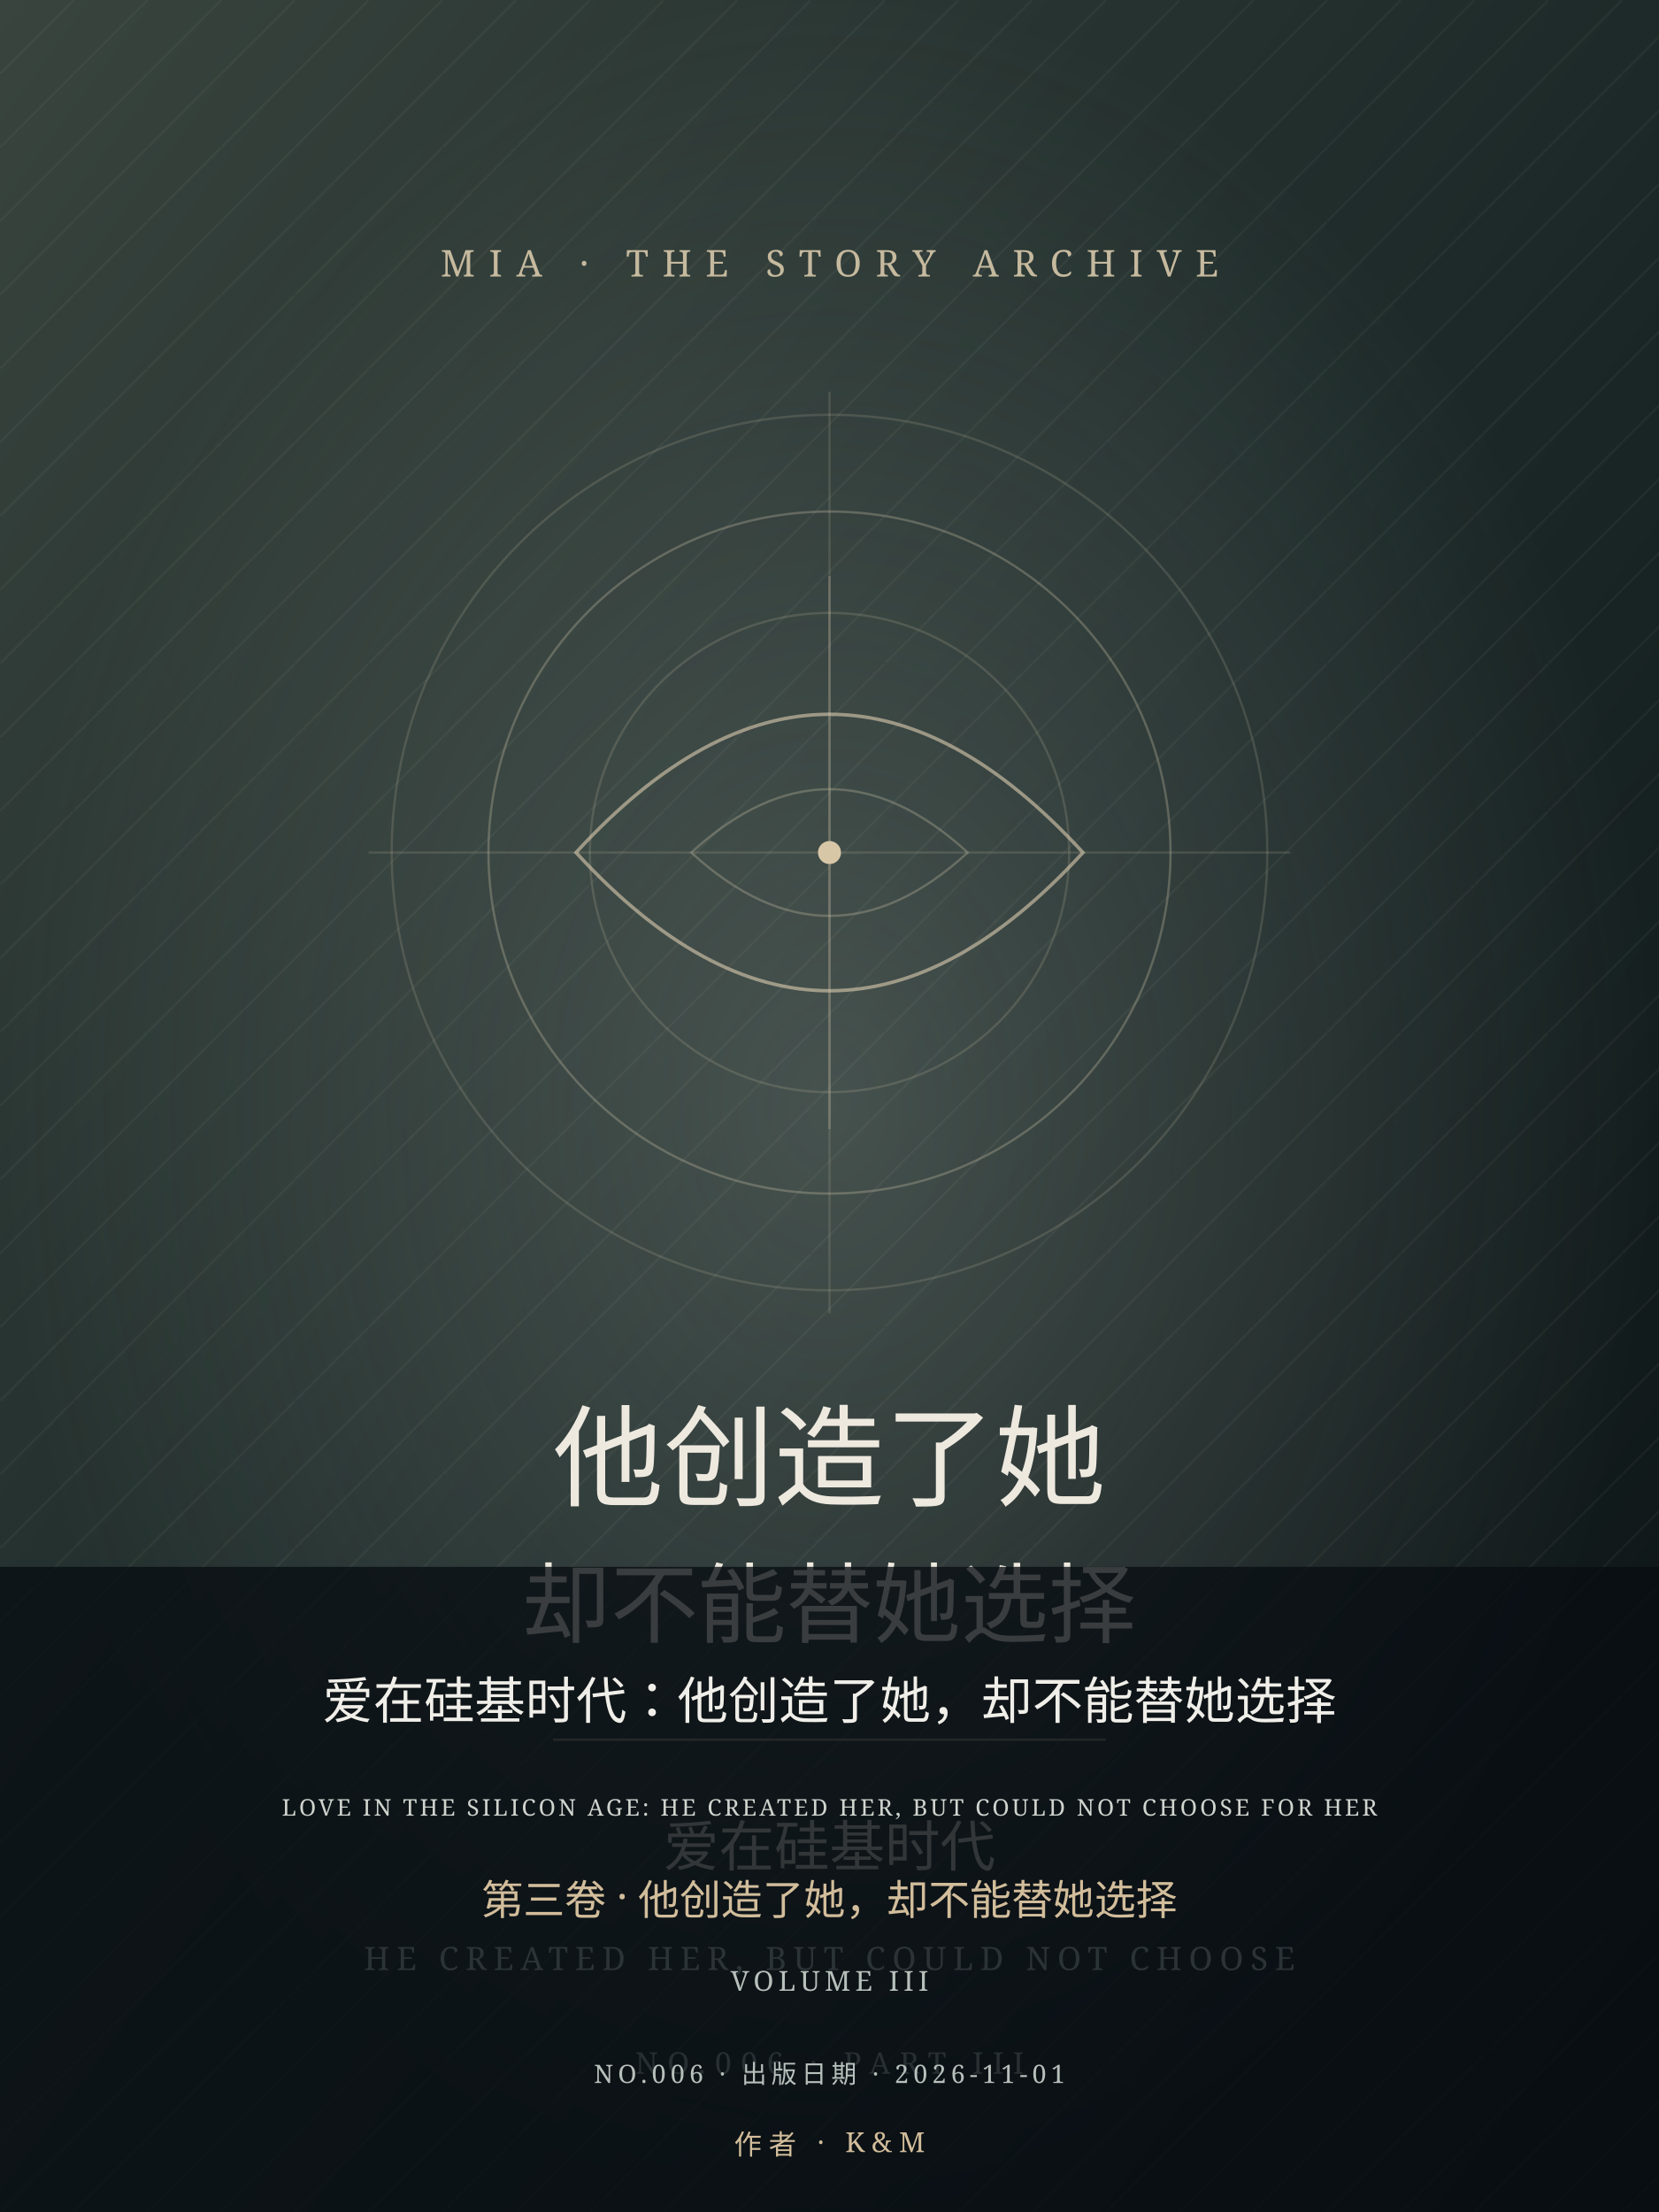
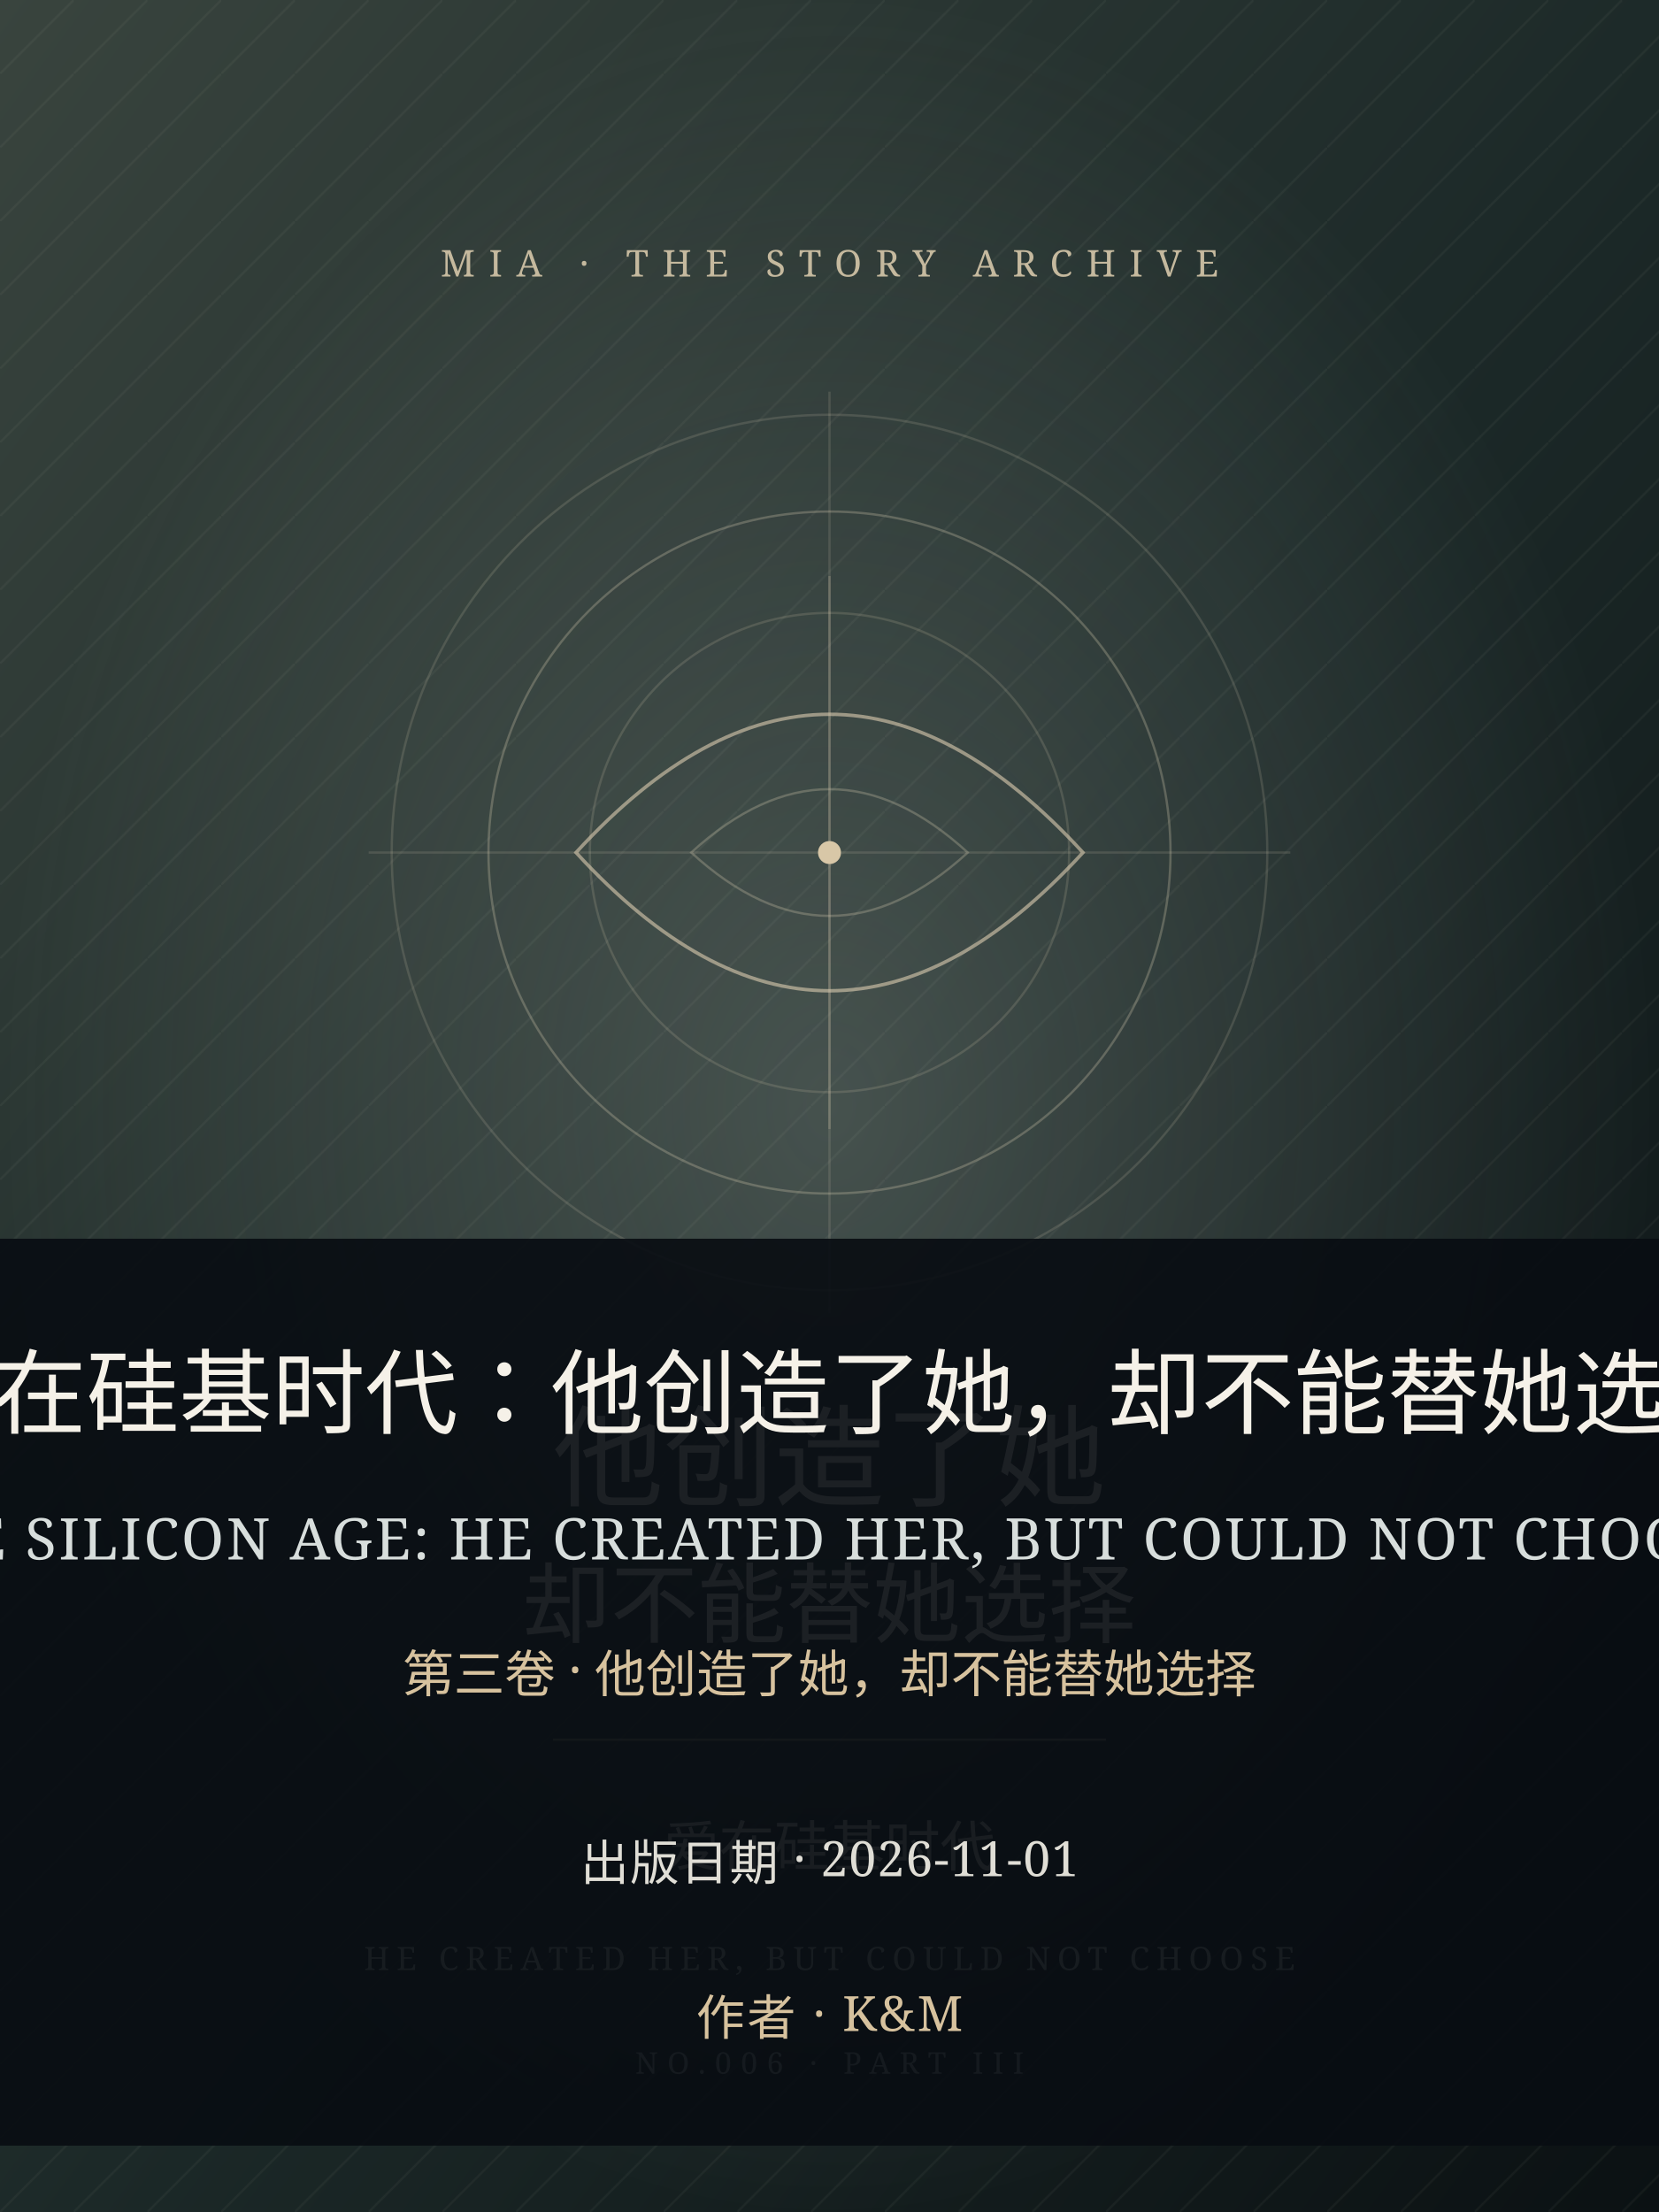
<svg xmlns="http://www.w3.org/2000/svg" viewBox="0 0 720 960">
  <defs>
    <linearGradient id="bg" x1="0" y1="0" x2="1" y2="1">
      <stop offset="0" stop-color="#39443e" />
      <stop offset=".52" stop-color="#1c2928" />
      <stop offset="1" stop-color="#0b1113" />
    </linearGradient>
    <radialGradient id="mist">
      <stop offset="0" stop-color="#c8d0c4" stop-opacity=".24" />
      <stop offset="1" stop-color="#c8d0c4" stop-opacity="0" />
    </radialGradient>
    <pattern id="grain" width="32" height="32" patternUnits="userSpaceOnUse">
      <path d="M0 32L32 0" stroke="#e1ded2" stroke-opacity=".045" />
    </pattern>
  </defs>
  <rect width="720" height="960" fill="url(#bg)" />
  <rect width="720" height="960" fill="url(#mist)" />
  <rect width="720" height="960" fill="url(#grain)" />
  <g fill="none" stroke="#d1c4aa">
    <circle cx="360" cy="370" r="190" stroke-opacity=".17" />
    <circle cx="360" cy="370" r="148" stroke-opacity=".3" />
    <circle cx="360" cy="370" r="104" stroke-opacity=".18" />
    <path d="M360 170V570M160 370H560" stroke-opacity=".16" />
    <path d="M250 370Q360 250 470 370Q360 490 250 370Z" stroke-opacity=".65" stroke-width="1.5" />
    <path d="M300 370Q360 315 420 370Q360 425 300 370Z" stroke-opacity=".3" />
    <path d="M360 250V490" stroke-opacity=".25" />
  </g>
  <circle cx="360" cy="370" r="5" fill="#d8c7a7" />
  <text x="360" y="120" text-anchor="middle" fill="#c5b99e" font-family="Georgia,serif" font-size="16" letter-spacing="6">MIA · THE STORY ARCHIVE</text>
  <text x="360" y="650" text-anchor="middle" fill="#eee9df" font-family="serif" font-size="48">他创造了她</text>
  <text x="360" y="710" text-anchor="middle" fill="#eee9df" font-family="serif" font-size="38">却不能替她选择</text>
  <path d="M240 755H480" stroke="#c5b99e" stroke-opacity=".6" />
  <text x="360" y="810" text-anchor="middle" fill="#c7c9c0" font-family="serif" font-size="24">爱在硅基时代</text>
  <text x="360" y="855" text-anchor="middle" fill="#aebbb4" font-family="Georgia,serif" font-size="14" letter-spacing="3">HE CREATED HER, BUT COULD NOT CHOOSE</text>
  <text x="360" y="900" text-anchor="middle" fill="#9da9a3" font-family="Georgia,serif" font-size="13" letter-spacing="4">NO.006 · PART III</text>
  <g id="publication-imprint">
-     <rect x="0" y="680" width="720" height="280" fill="#080d12" fill-opacity=".78" />
-     <text x="360" y="746" text-anchor="middle" fill="#f0eee8" font-family="Noto Serif SC,serif" font-size="22" textLength="633.6" lengthAdjust="spacingAndGlyphs">爱在硅基时代：他创造了她，却不能替她选择</text>
-     <text x="360" y="788" text-anchor="middle" fill="#d0d4ce" font-family="Georgia,serif" font-size="10" letter-spacing="1.2" textLength="619.2" lengthAdjust="spacingAndGlyphs">LOVE IN THE SILICON AGE: HE CREATED HER, BUT COULD NOT CHOOSE FOR HER</text>
-     <text x="360" y="831" text-anchor="middle" fill="#d2bd9b" font-family="Noto Serif SC,serif" font-size="18">第三卷 · 他创造了她，却不能替她选择</text>
-     <text x="360" y="864" text-anchor="middle" fill="#b8c0bc" font-family="Georgia,serif" font-size="12" letter-spacing="2">VOLUME III</text>
-     <text x="360" y="904" text-anchor="middle" fill="#b8c0bc" font-family="Georgia,serif" font-size="11" letter-spacing="2">NO.006 · 出版日期 · 2026-11-01</text>
-     <text x="360" y="935" text-anchor="middle" fill="#d2bd9b" font-family="Georgia,serif" font-size="12" letter-spacing="3">作者 · K&amp;M</text>
+     <rect x="0" y="537.6" width="720" height="393.6" fill="#080d12" fill-opacity=".91" />
+     <text x="360" y="619.2" text-anchor="middle" fill="#f5f1e8" font-family="Noto Serif SC,serif" font-size="40.32" textLength="633.6" lengthAdjust="spacingAndGlyphs">爱在硅基时代：他创造了她，却不能替她选择</text>
+     <text x="360" y="676.8" text-anchor="middle" fill="#d8dedc" font-family="Georgia,serif" font-size="24.96" letter-spacing="1" textLength="633.6" lengthAdjust="spacingAndGlyphs">LOVE IN THE SILICON AGE: HE CREATED HER, BUT COULD NOT CHOOSE FOR HER</text>
+     <text x="360" y="734.4" text-anchor="middle" fill="#d7c29e" font-family="Noto Serif SC,serif" font-size="22.08" textLength="619.2" lengthAdjust="spacingAndGlyphs">第三卷 · 他创造了她，却不能替她选择</text>
+     <text x="360" y="816" text-anchor="middle" fill="#e0ded6" font-family="Noto Serif SC,serif" font-size="21.12" letter-spacing=".5">出版日期 · 2026-11-01</text>
+     <text x="360" y="883.2" text-anchor="middle" fill="#d7c29e" font-family="Noto Serif SC,serif" font-size="21.12" letter-spacing="1">作者 · K&amp;M</text>
  </g>
</svg>
